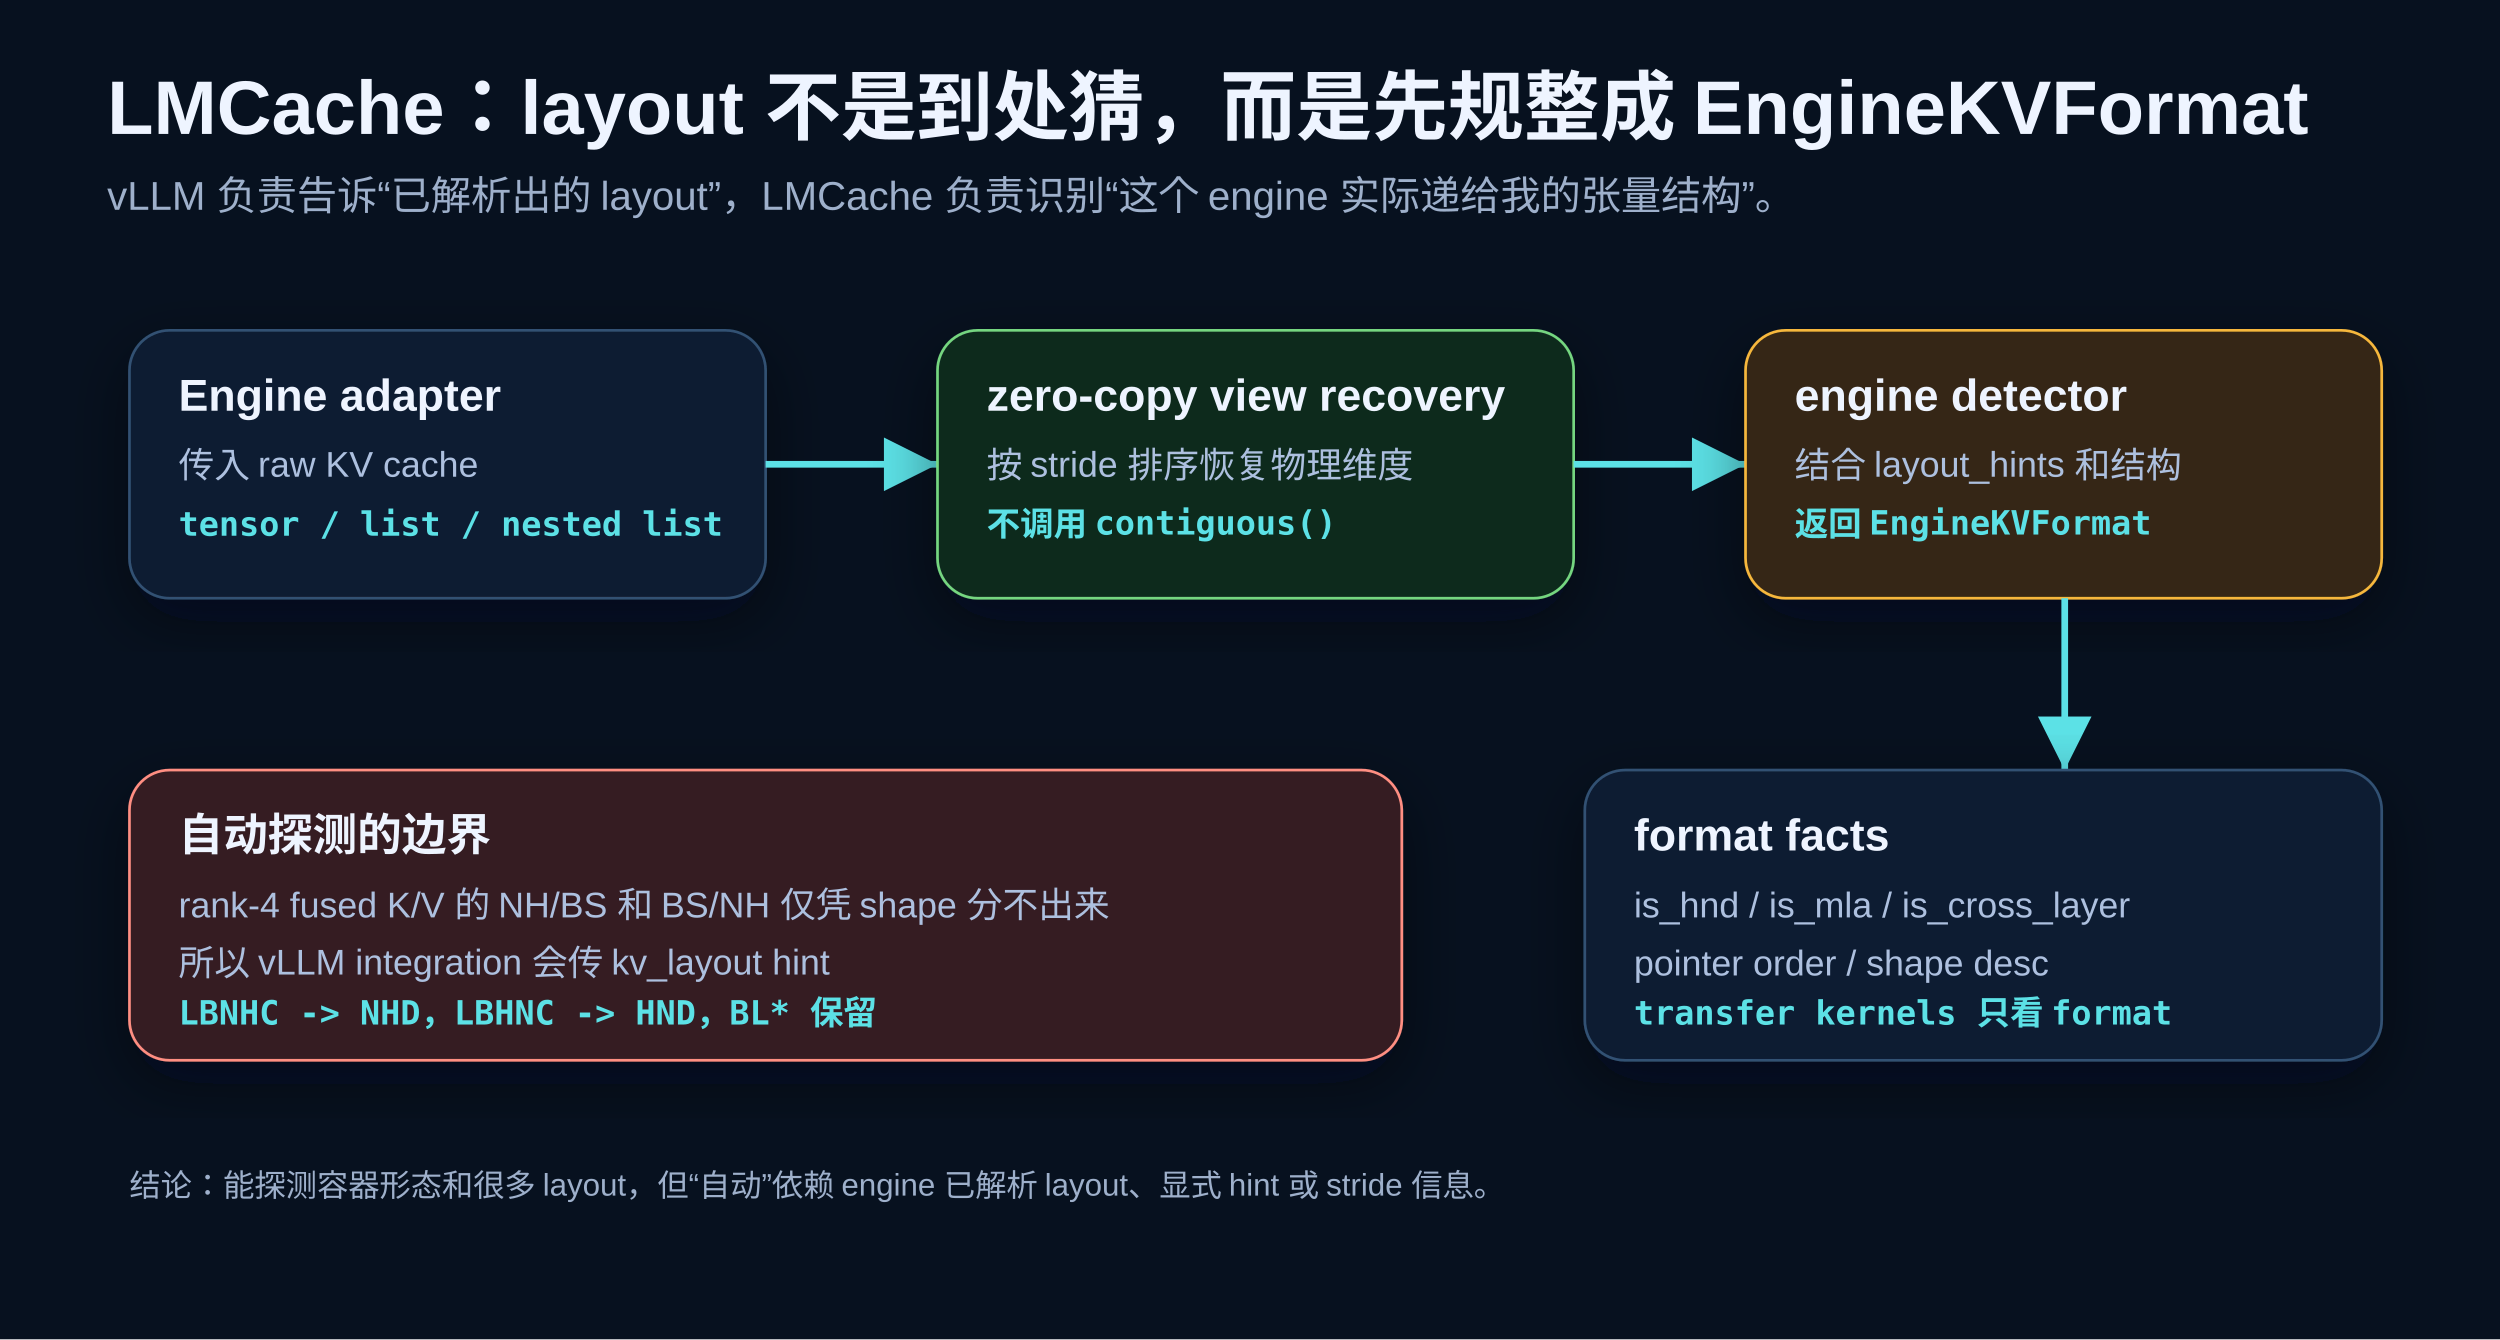
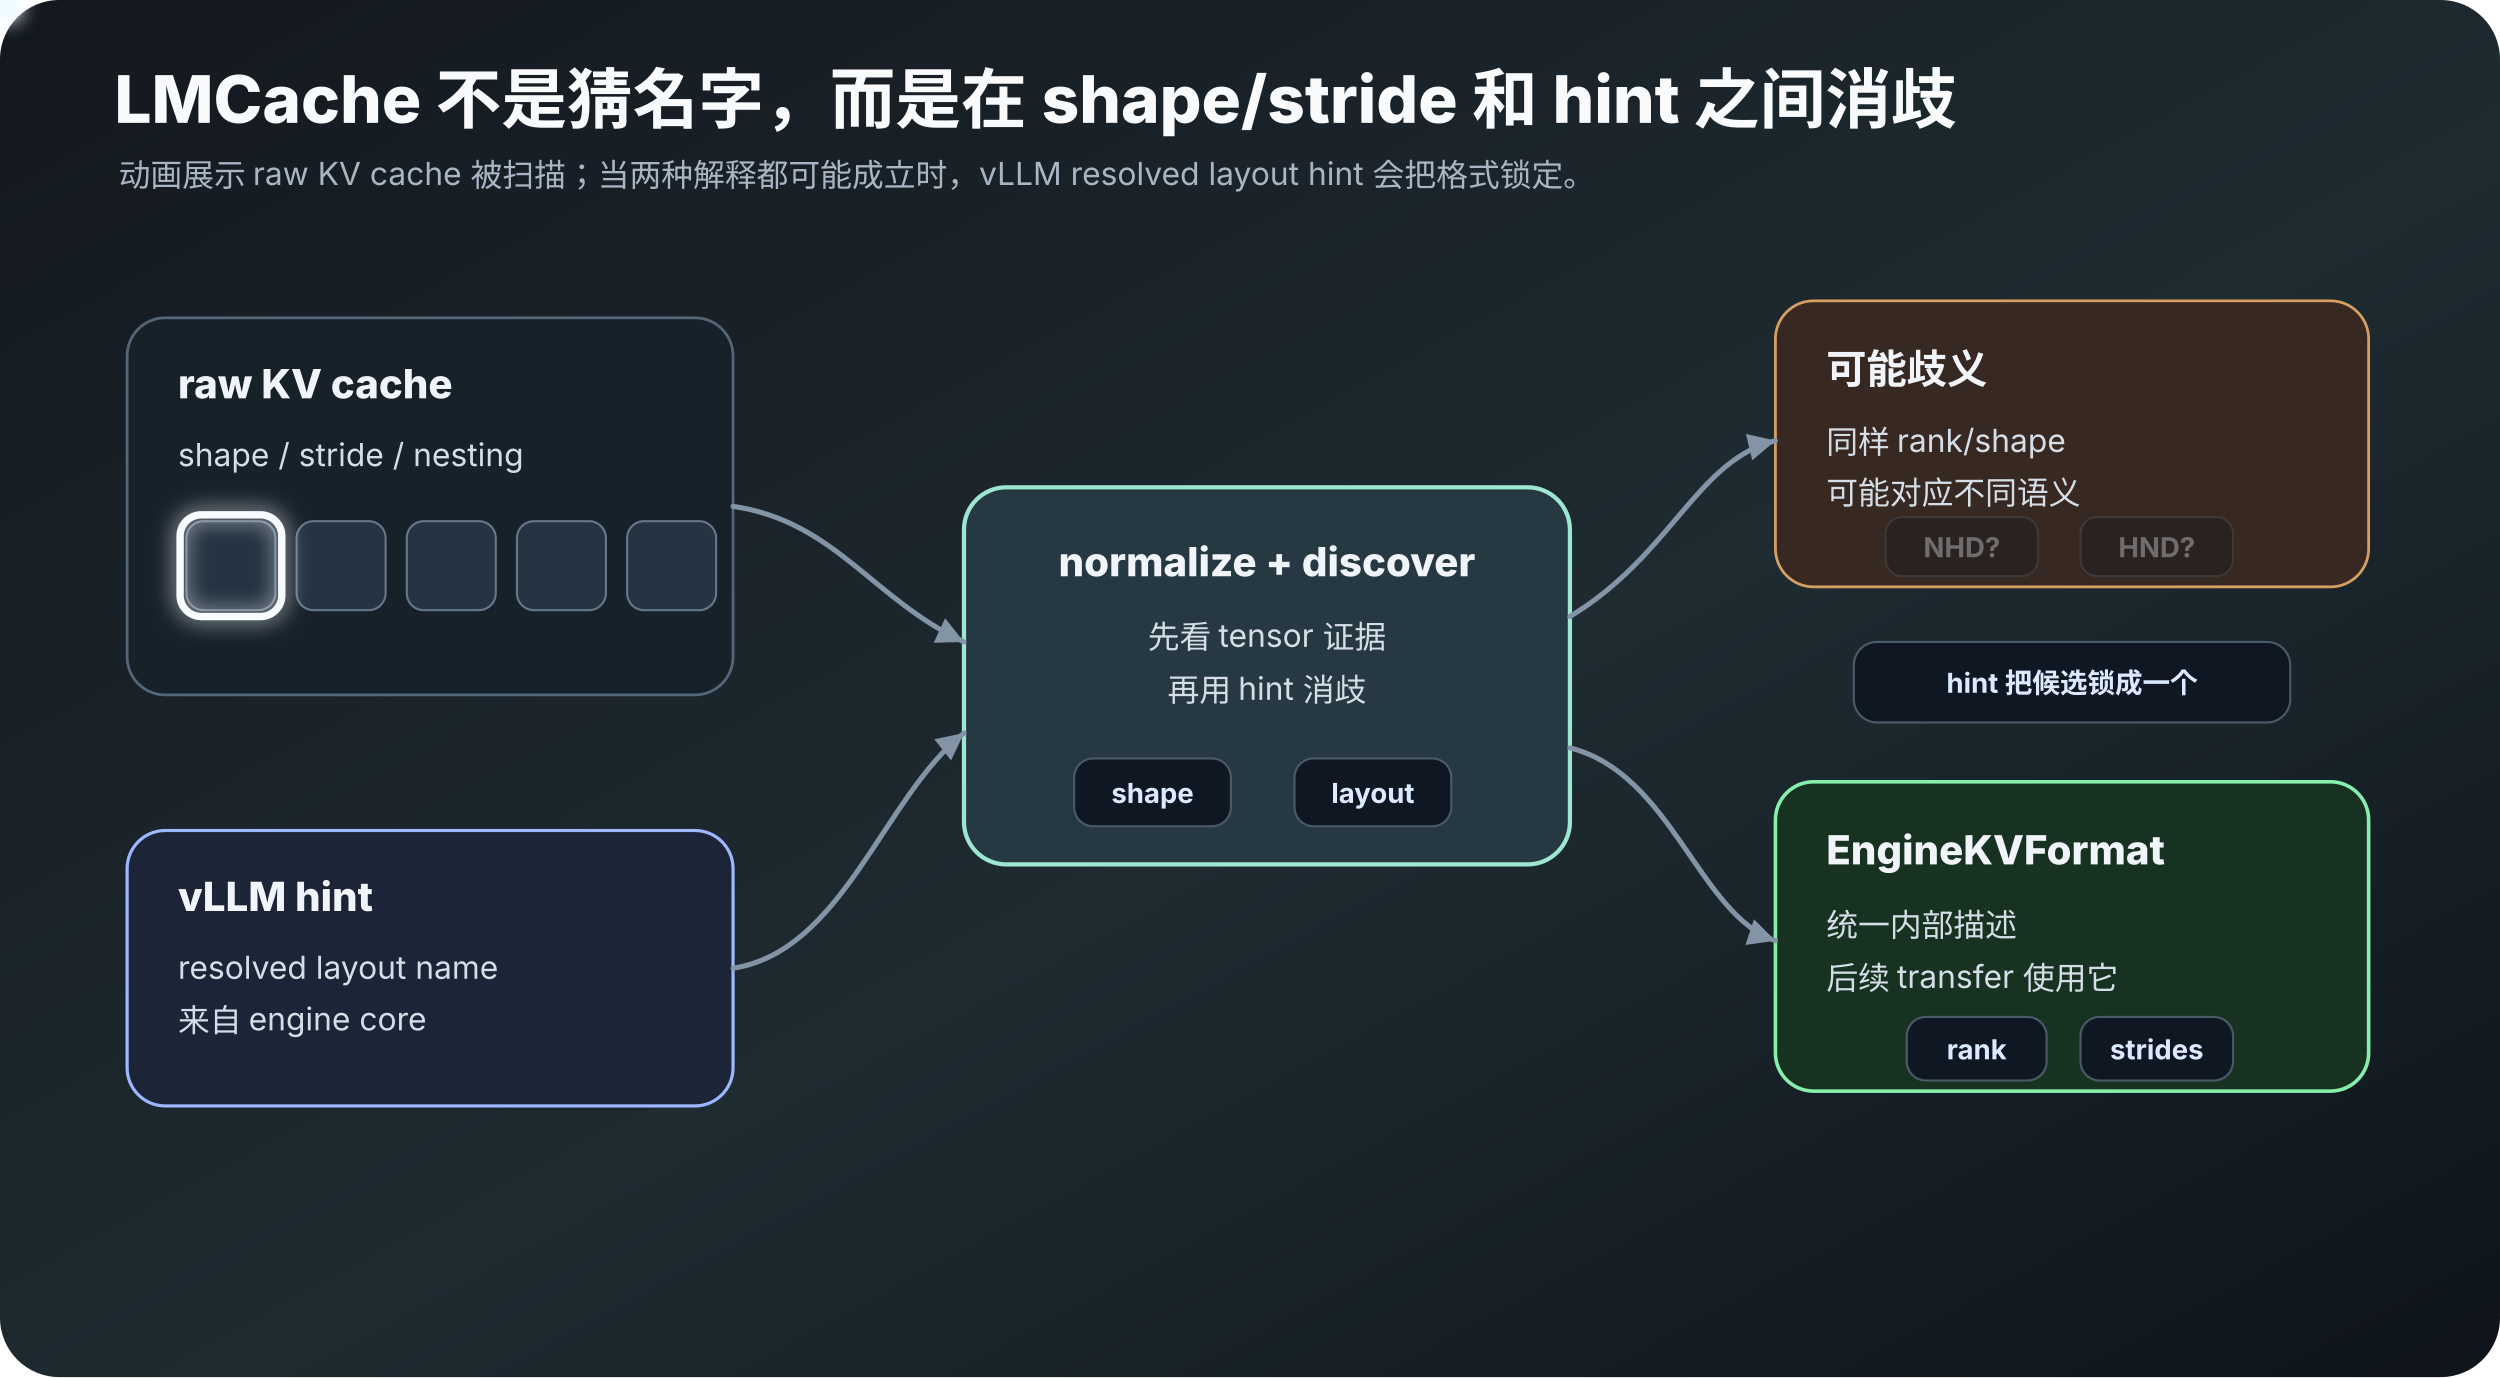
- <svg xmlns="http://www.w3.org/2000/svg" width="1120" height="600" viewBox="0 0 1120 600" role="img" aria-labelledby="title desc">
+ <svg xmlns="http://www.w3.org/2000/svg" width="1180" height="650" viewBox="0 0 1180 650" role="img" aria-labelledby="title desc">
  <defs>
-     <filter id="shadow" x="-20%" y="-20%" width="140%" height="140%">
-       <feDropShadow dx="0" dy="10" stdDeviation="14" flood-color="#020617" flood-opacity=".45" />
+     <linearGradient id="bg" x1="0" y1="0" x2="1" y2="1">
+       <stop offset="0" stop-color="#14181f" />
+       <stop offset="0.55" stop-color="#1e2b31" />
+       <stop offset="1" stop-color="#0f141c" />
+     </linearGradient>
+     <filter id="glow" x="-70%" y="-70%" width="240%" height="240%">
+       <feGaussianBlur stdDeviation="5" result="blur" />
+       <feMerge>
+         <feMergeNode in="blur" />
+         <feMergeNode in="SourceGraphic" />
+       </feMerge>
    </filter>
-     <marker id="arrow" markerWidth="12" markerHeight="12" refX="10" refY="6" orient="auto">
-       <path d="M2,2 L10,6 L2,10 Z" fill="#5ce1e6" />
+     <marker id="arrow" viewBox="0 0 12 12" refX="10" refY="6" markerWidth="8" markerHeight="8" orient="auto">
+       <path d="M2 2 L10 6 L2 10 Z" fill="#8294a6" />
    </marker>
    <style>
-       .bg{fill:#07111f}.box{fill:#0d1b31;stroke:#315173;stroke-width:1.2;filter:url(#shadow)}
-       .green{fill:#10291f;stroke:#74d680}.gold{fill:#342713;stroke:#f6b73c}.red{fill:#351e24;stroke:#ff8e82}
-       .title{fill:#eef4ff;font:700 34px Arial,sans-serif}.sub{fill:#9eb0cb;font:18px Arial,sans-serif}
-       .h{fill:#eef4ff;font:700 20px Arial,sans-serif}.t{fill:#adc0df;font:16px Arial,sans-serif}
-       .mono{fill:#5ce1e6;font:700 15px monospace}.arrow{stroke:#5ce1e6;stroke-width:3;fill:none;marker-end:url(#arrow)}
-       .mini{fill:#9eb0cb;font:14px Arial,sans-serif}
+       .title { fill: #f8fafc; font: 800 31px -apple-system, BlinkMacSystemFont, "Segoe UI", sans-serif; }
+       .sub { fill: #a8b5c3; font: 15px -apple-system, BlinkMacSystemFont, "Segoe UI", sans-serif; }
+       .panel { fill: #17212a; stroke: #536779; stroke-width: 1.3; }
+       .panel-hint { fill: #1c2437; stroke: #9db8ff; stroke-width: 1.5; }
+       .panel-core { fill: #263943; stroke: #9de6d2; stroke-width: 2; }
+       .panel-out { fill: #173221; stroke: #86efac; stroke-width: 1.7; }
+       .head { fill: #f1f5f9; font: 800 19px -apple-system, BlinkMacSystemFont, "Segoe UI", sans-serif; }
+       .body { fill: #d5dee7; font: 15px -apple-system, BlinkMacSystemFont, "Segoe UI", sans-serif; }
+       .micro { fill: #9fb0bf; font: 13px -apple-system, BlinkMacSystemFont, "Segoe UI", sans-serif; }
+       .axis { fill: #253342; stroke: #65778a; }
+       .axis-lit { fill: #e4faff; opacity: 0; filter: url(#glow); }
+       .edge { fill: none; stroke: #8294a6; stroke-width: 2.4; stroke-linecap: round; marker-end: url(#arrow); }
+       .token { fill: #effcff; filter: url(#glow); }
+       .hint-token { fill: #dbe6ff; filter: url(#glow); }
+       .badge { fill: #0f1722; stroke: #4a5a68; }
+       .badge-text { fill: #dbeafe; font: 700 13px -apple-system, BlinkMacSystemFont, "Segoe UI", sans-serif; }
+       .scan { fill: none; stroke: #f8fbff; stroke-width: 3.5; filter: url(#glow); }
+       .ambig { fill: #372821; stroke: #d79f62; stroke-width: 1.3; }
+       .resolved { fill: #163327; stroke: #75d99d; stroke-width: 1.3; }
+       .faint { opacity: .35; }
    </style>
  </defs>
-   <rect class="bg" width="1120" height="600" />
-   <text class="title" x="48" y="60">LMCache：layout 不是到处猜，而是先规整成 EngineKVFormat</text>
-   <text class="sub" x="48" y="94">vLLM 负责告诉“已解析出的 layout”，LMCache 负责识别“这个 engine 实际递给我的张量结构”。</text>
-   <g transform="translate(58 148)">
-     <rect class="box" x="0" y="0" width="285" height="120" rx="18" />
-     <text class="h" x="22" y="36">Engine adapter</text>
-     <text class="t" x="22" y="66">传入 raw KV cache</text>
-     <text class="mono" x="22" y="92">tensor / list / nested list</text>
+   <rect width="1180" height="650" rx="28" fill="url(#bg)" />
+   <text class="title" x="54" y="58">LMCache 不是猜名字，而是在 shape/stride 和 hint 之间消歧</text>
+   <text class="sub" x="56" y="88">动画展示 raw KV cache 被扫描；当两种解释都可能成立时，vLLM resolved layout hint 会把格式锁定。</text>
+   <g transform="translate(60,150)">
+     <rect class="panel" width="286" height="178" rx="18" />
+     <text class="head" x="24" y="38">raw KV cache</text>
+     <text class="body" x="24" y="70">shape / stride / nesting</text>
+     <g transform="translate(28,96)">
+       <rect class="axis" x="0" y="0" width="42" height="42" rx="8" />
+       <rect class="axis" x="52" y="0" width="42" height="42" rx="8" />
+       <rect class="axis" x="104" y="0" width="42" height="42" rx="8" />
+       <rect class="axis" x="156" y="0" width="42" height="42" rx="8" />
+       <rect class="axis" x="208" y="0" width="42" height="42" rx="8" />
+       <rect class="axis-lit" x="0" y="0" width="42" height="42" rx="8">
+         <animate attributeName="opacity" values="0;1;0" begin="0s" dur="2s" repeatCount="indefinite" />
+       </rect>
+       <rect class="axis-lit" x="52" y="0" width="42" height="42" rx="8">
+         <animate attributeName="opacity" values="0;1;0" begin=".25s" dur="2s" repeatCount="indefinite" />
+       </rect>
+       <rect class="axis-lit" x="104" y="0" width="42" height="42" rx="8">
+         <animate attributeName="opacity" values="0;1;0" begin=".5s" dur="2s" repeatCount="indefinite" />
+       </rect>
+       <rect class="axis-lit" x="156" y="0" width="42" height="42" rx="8">
+         <animate attributeName="opacity" values="0;1;0" begin=".75s" dur="2s" repeatCount="indefinite" />
+       </rect>
+       <rect class="axis-lit" x="208" y="0" width="42" height="42" rx="8">
+         <animate attributeName="opacity" values="0;1;0" begin="1s" dur="2s" repeatCount="indefinite" />
+       </rect>
+       <rect class="scan" x="-3" y="-3" width="48" height="48" rx="10">
+         <animate attributeName="x" values="-3;49;101;153;205;-3" keyTimes="0;0.2;0.4;0.6;0.8;1" dur="4s" repeatCount="indefinite" />
+       </rect>
+     </g>
  </g>
-   <path class="arrow" d="M343 208 H420" />
-   <g transform="translate(420 148)">
-     <rect class="box green" x="0" y="0" width="285" height="120" rx="18" />
-     <text class="h" x="22" y="36">zero-copy view recovery</text>
-     <text class="t" x="22" y="66">按 stride 排序恢复物理维度</text>
-     <text class="mono" x="22" y="92">不调用 contiguous()</text>
+   <g transform="translate(60,392)">
+     <rect class="panel-hint" width="286" height="130" rx="18" />
+     <text class="head" x="24" y="38">vLLM hint</text>
+     <text class="body" x="24" y="70">resolved layout name</text>
+     <text class="body" x="24" y="95">来自 engine core</text>
  </g>
-   <path class="arrow" d="M705 208 H782" />
-   <g transform="translate(782 148)">
-     <rect class="box gold" x="0" y="0" width="285" height="120" rx="18" />
-     <text class="h" x="22" y="36">engine detector</text>
-     <text class="t" x="22" y="66">结合 layout_hints 和结构</text>
-     <text class="mono" x="22" y="92">返回 EngineKVFormat</text>
+   <g transform="translate(455,230)">
+     <rect class="panel-core" width="286" height="178" rx="20" />
+     <text class="head" x="143" y="42" text-anchor="middle">normalize + discover</text>
+     <text class="body" x="143" y="76" text-anchor="middle">先看 tensor 证据</text>
+     <text class="body" x="143" y="101" text-anchor="middle">再用 hint 消歧</text>
+     <g transform="translate(52,128)">
+       <rect class="badge" width="74" height="32" rx="9" />
+       <rect class="badge" x="104" width="74" height="32" rx="9" />
+       <text class="badge-text" x="37" y="21" text-anchor="middle">shape</text>
+       <text class="badge-text" x="141" y="21" text-anchor="middle">layout</text>
+     </g>
  </g>
-   <path class="arrow" d="M925 268 V345" />
-   <g transform="translate(710 345)">
-     <rect class="box" x="0" y="0" width="357" height="130" rx="18" />
-     <text class="h" x="22" y="36">format facts</text>
-     <text class="t" x="22" y="66">is_hnd / is_mla / is_cross_layer</text>
-     <text class="t" x="22" y="92">pointer order / shape desc</text>
-     <text class="mono" x="22" y="114">transfer kernels 只看 format</text>
+   <g transform="translate(838,142)">
+     <rect class="ambig" width="280" height="135" rx="18" />
+     <text class="head" x="24" y="39">可能歧义</text>
+     <text class="body" x="24" y="72">同样 rank/shape</text>
+     <text class="body" x="24" y="96">可能对应不同语义</text>
  </g>
-   <g transform="translate(58 345)">
-     <rect class="box red" x="0" y="0" width="570" height="130" rx="18" />
-     <text class="h" x="22" y="36">自动探测的边界</text>
-     <text class="t" x="22" y="66">rank-4 fused K/V 的 NH/BS 和 BS/NH 仅凭 shape 分不出来</text>
-     <text class="t" x="22" y="92">所以 vLLM integration 会传 kv_layout hint</text>
-     <text class="mono" x="22" y="114">LBNHC -&gt; NHD，LBHNC -&gt; HND，BL* 保留</text>
+   <g transform="translate(838,369)">
+     <rect class="panel-out" width="280" height="146" rx="18" />
+     <text class="head" x="24" y="39">EngineKVFormat</text>
+     <text class="body" x="24" y="73">统一内部描述</text>
+     <text class="body" x="24" y="98">后续 transfer 使用它</text>
  </g>
-   <text class="mini" x="58" y="536">结论：能探测容器形态和很多 layout，但“自动”依赖 engine 已解析 layout、显式 hint 或 stride 信息。</text>
+   <path class="edge" d="M346 239 C394 246 412 283 455 303" />
+   <path class="edge" d="M346 457 C398 449 417 376 455 346" />
+   <path class="edge" d="M741 291 C789 262 801 217 838 208" />
+   <path class="edge" d="M741 353 C789 365 802 432 838 444" />
+   <circle class="token" r="8">
+     <animateMotion dur="3.6s" repeatCount="indefinite" path="M346 239 C394 246 412 283 455 303" />
+   </circle>
+   <circle class="hint-token" r="8">
+     <animateMotion begin=".9s" dur="3.6s" repeatCount="indefinite" path="M346 457 C398 449 417 376 455 346" />
+   </circle>
+   <circle class="token" r="8" fill="#f6c177">
+     <animateMotion begin="1.8s" dur="3.6s" repeatCount="indefinite" path="M741 291 C789 262 801 217 838 208" />
+   </circle>
+   <circle class="token" r="8" fill="#86efac">
+     <animateMotion begin="2.2s" dur="3.6s" repeatCount="indefinite" path="M741 353 C789 365 802 432 838 444" />
+   </circle>
+   <g transform="translate(875,303)">
+     <rect class="badge" width="206" height="38" rx="11" />
+     <text class="badge-text" x="103" y="24" text-anchor="middle">hint 把候选锁成一个</text>
+   </g>
+   <g class="faint" transform="translate(890,244)">
+     <rect class="badge" width="72" height="28" rx="8" />
+     <rect class="badge" x="92" width="72" height="28" rx="8" />
+     <text class="badge-text" x="36" y="19" text-anchor="middle">NHD?</text>
+     <text class="badge-text" x="128" y="19" text-anchor="middle">HND?</text>
+   </g>
+   <g transform="translate(900,480)">
+     <rect class="badge" width="66" height="30" rx="9" />
+     <rect class="badge" x="82" width="72" height="30" rx="9" />
+     <text class="badge-text" x="33" y="20" text-anchor="middle">rank</text>
+     <text class="badge-text" x="118" y="20" text-anchor="middle">strides</text>
+   </g>
</svg>
